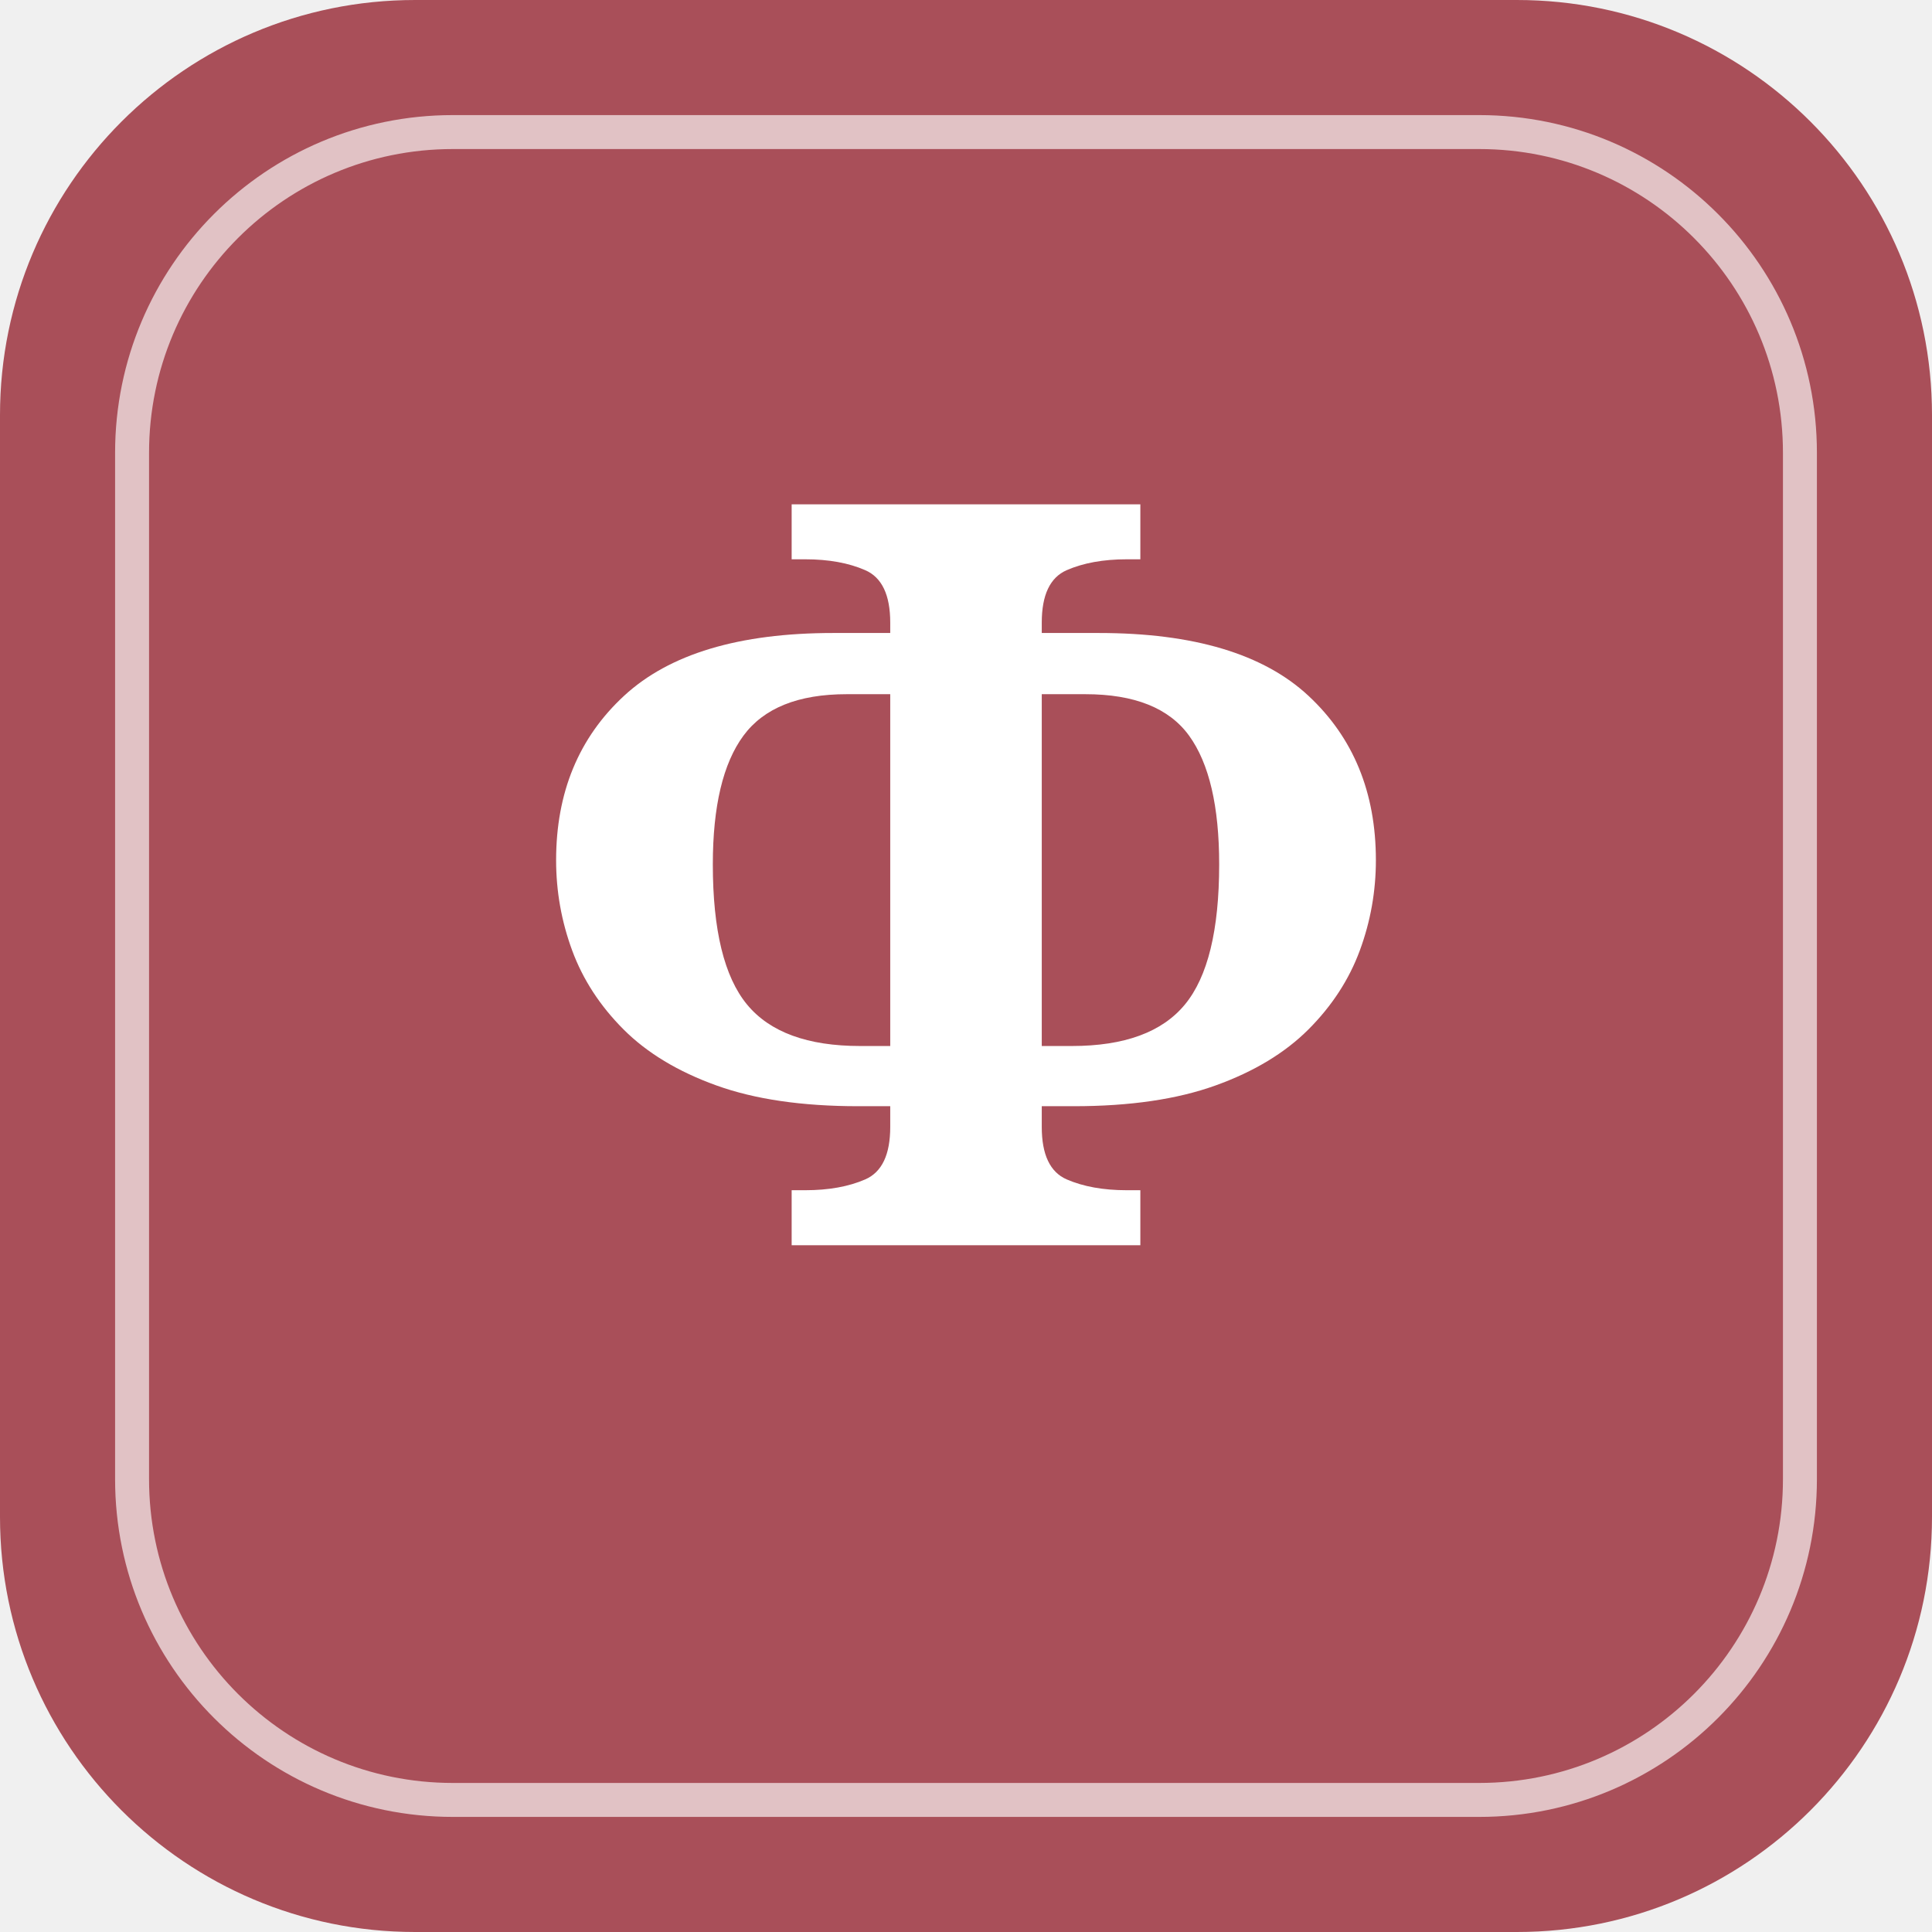
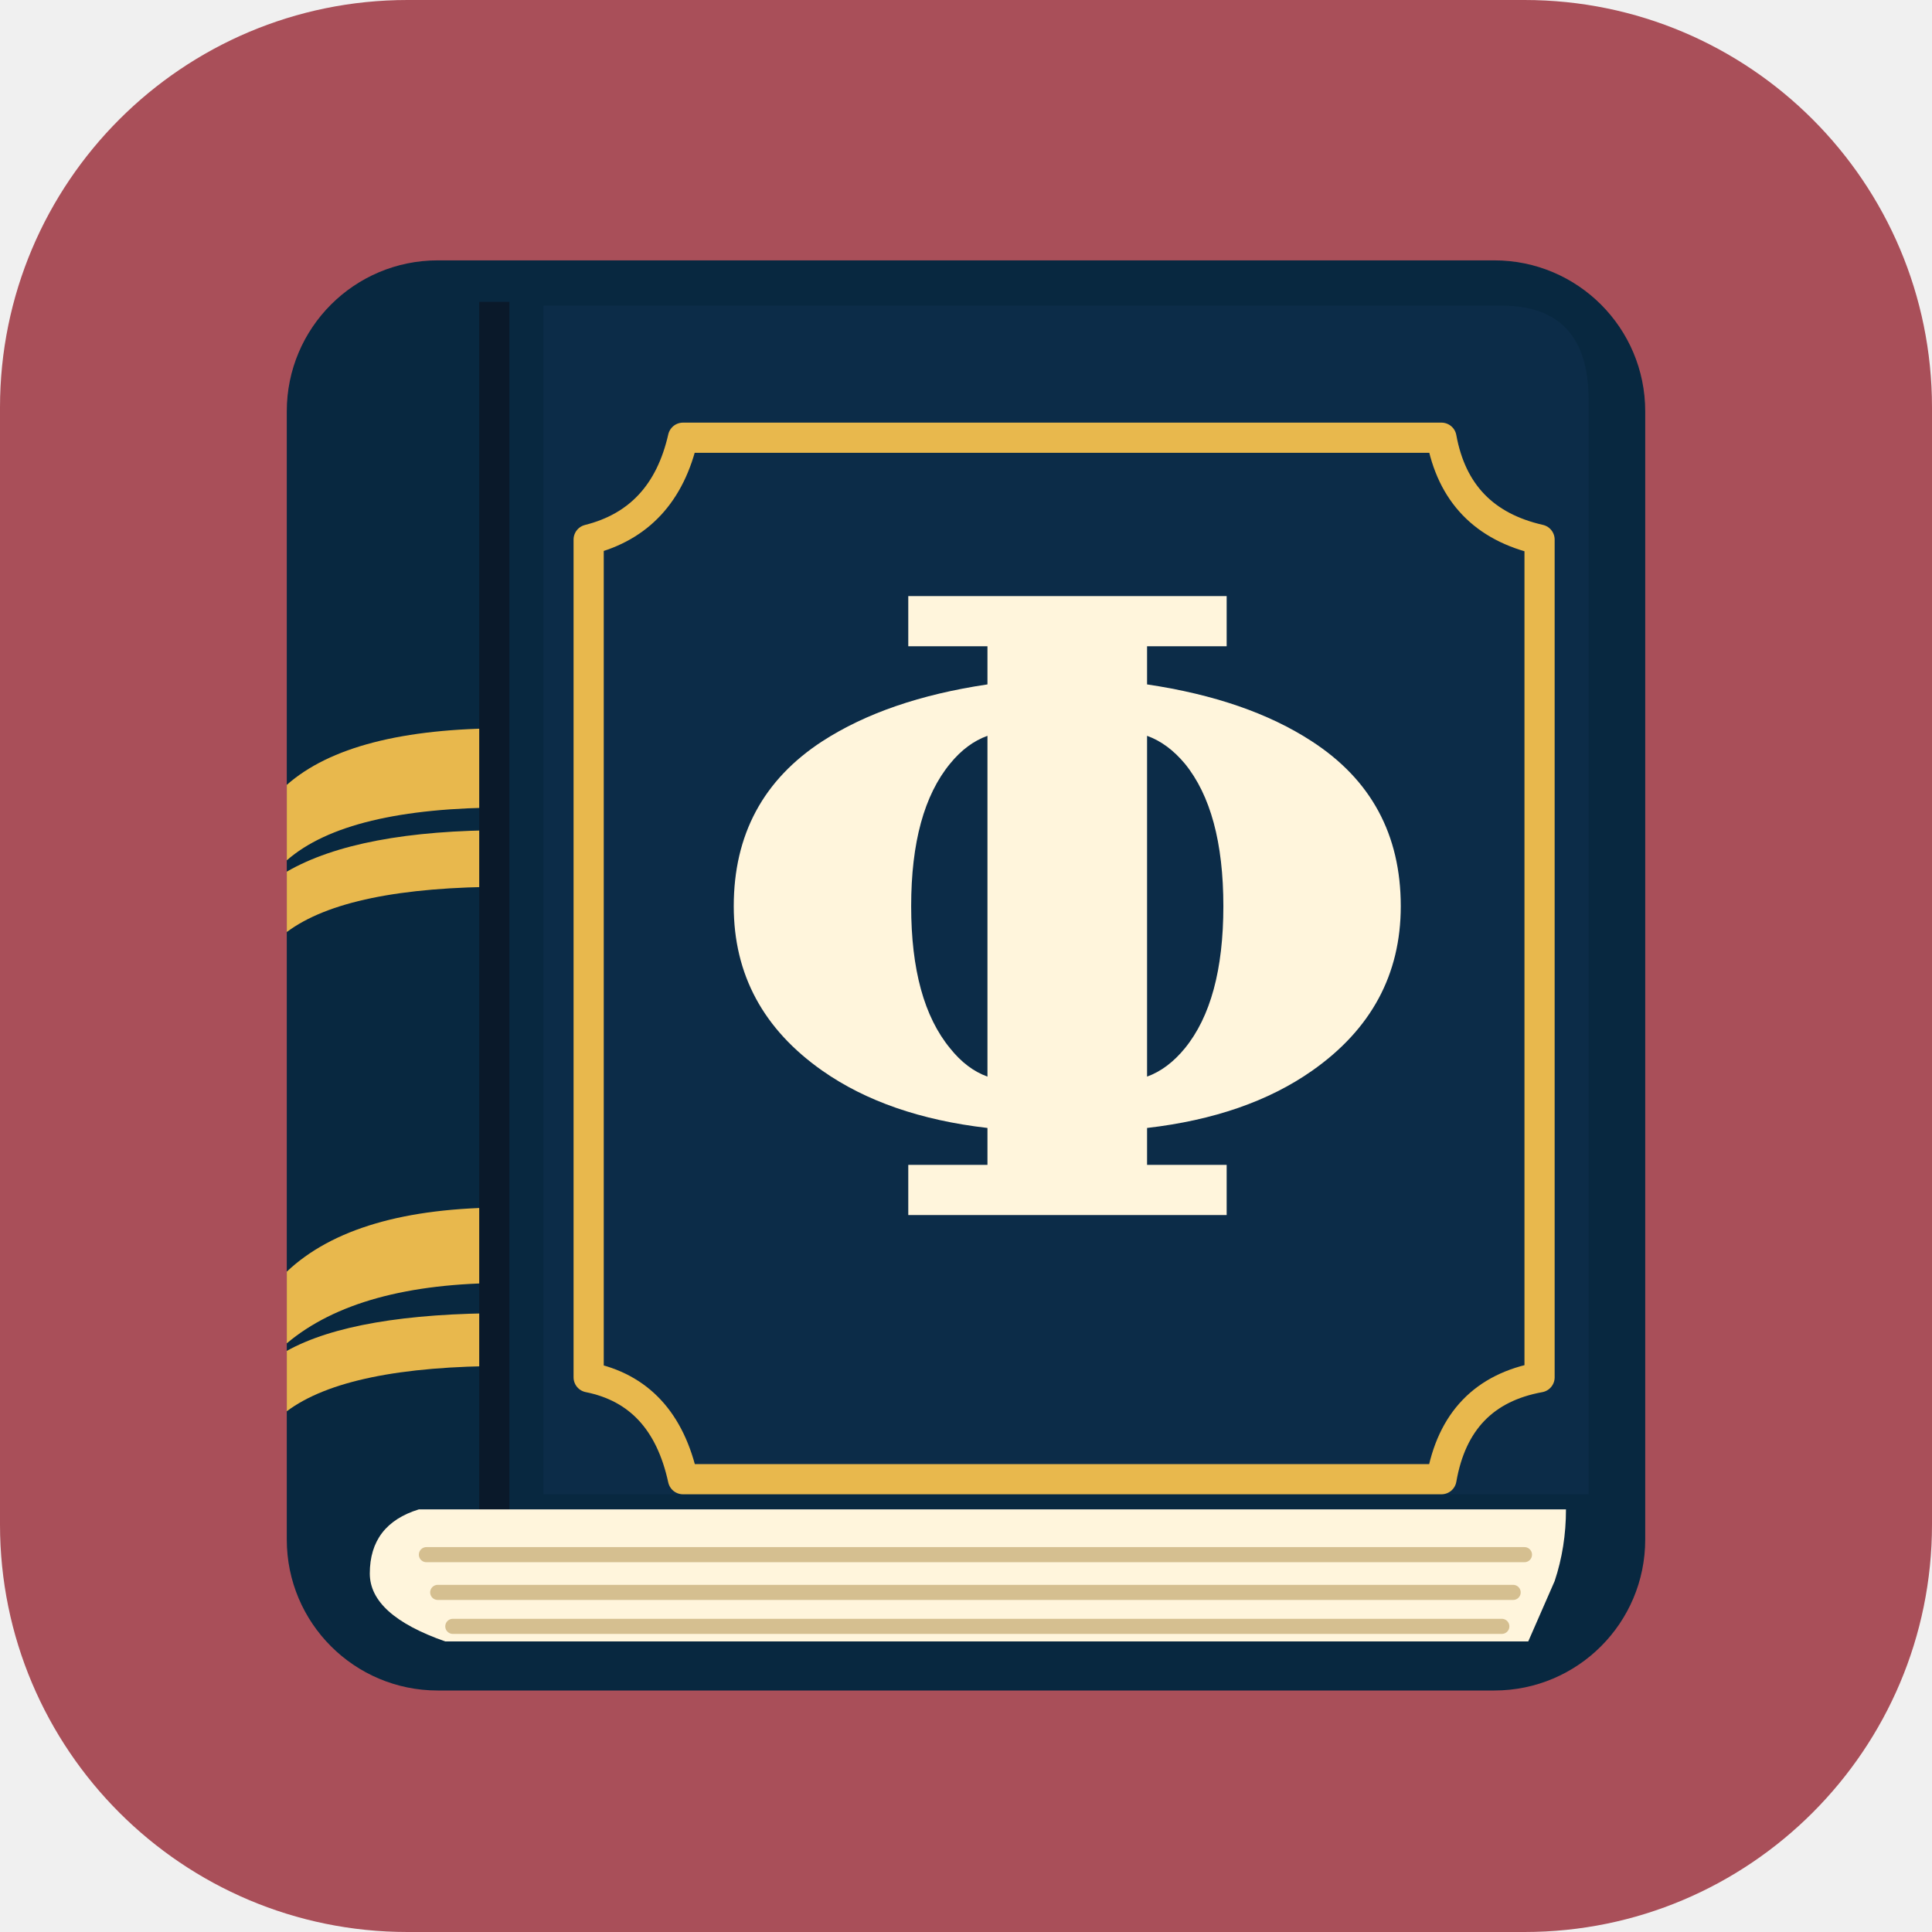
- <svg xmlns="http://www.w3.org/2000/svg" width="512" height="512" viewBox="0 0 512 512">
-   <rect width="512" height="512" rx="110" fill="#a94f59" />
-   <rect x="35" y="35" width="442" height="442" rx="85" fill="none" stroke="#ffffff" stroke-opacity=".65" stroke-width="9" />
-   <text x="256" y="330" text-anchor="middle" font-family="Georgia,serif" font-size="275" font-weight="bold" fill="white">Φ</text>
+ <svg xmlns="http://www.w3.org/2000/svg" width="512" height="512" viewBox="0 0 512 512" role="img" aria-labelledby="title">
+   <rect width="512" height="512" rx="108" fill="#a94f59" />
+   <rect x="76" y="69" width="360" height="379" rx="40" fill="#082840" />
+   <path d="M76 208q17-15 58-15v21q-42 0-58 14zM76 231q19-11 58-11v15q-42 0-58 12zM76 337q18-17 58-17v20q-39 0-58 16zM76 358q18-10 58-10v14q-42 0-58 12z" fill="#e8b84d" />
+   <rect x="127" y="80" width="8" height="326" fill="#0a192a" />
+   <path d="M144 81H398q23 0 23 25v290H144Z" fill="#0c2c48" />
+   <path d="M181 116H382q4 22 26 27v222q-22 4-26 27H181q-5-23-25-27V143q20-5 25-27Z" fill="none" stroke="#e8b84d" stroke-width="8" stroke-linejoin="round" />
+   <text x="283" y="322" text-anchor="middle" font-family="Georgia,DejaVu Serif,serif" font-size="225" font-weight="bold" fill="#fff5dc">Φ</text>
+   <path d="M111 400h304q0 10-3 19l-7 16H118q-20-7-20-18 0-13 13-17Z" fill="#fff5dc" />
+   <path d="M113 412h291m-288 10h285m-281 9h278" fill="none" stroke="#d5bf90" stroke-width="4" stroke-linecap="round" />
</svg>
